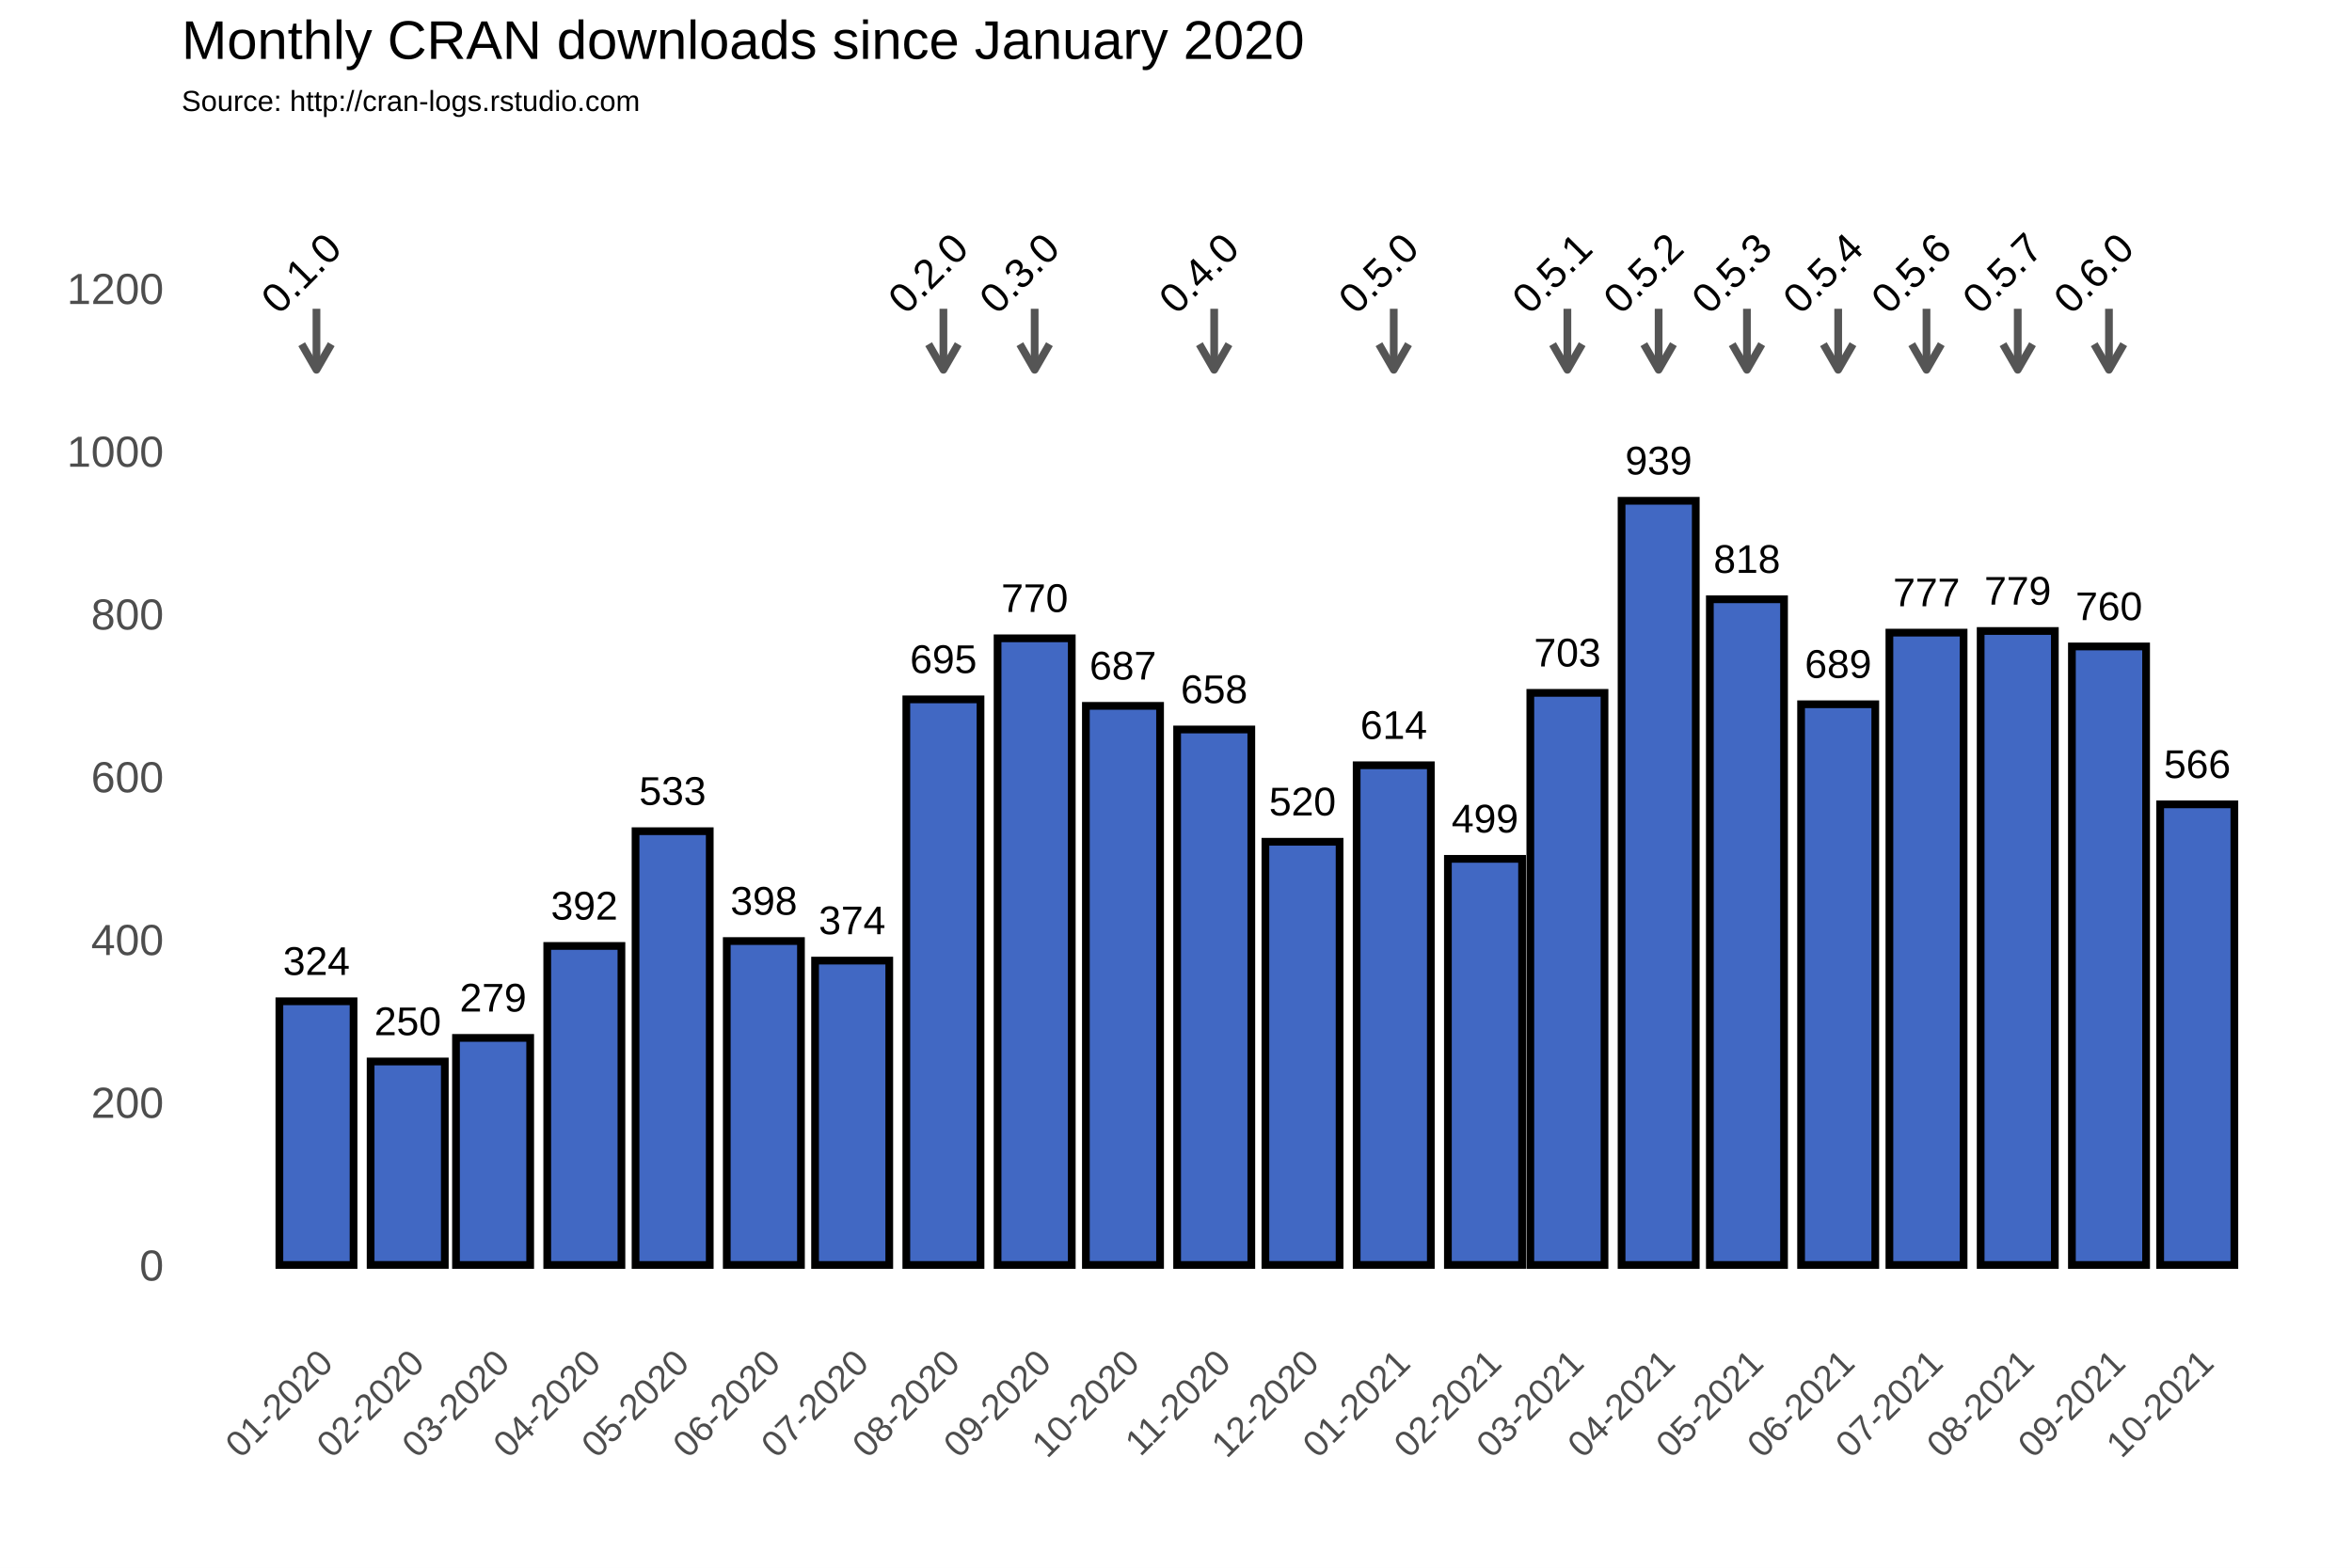
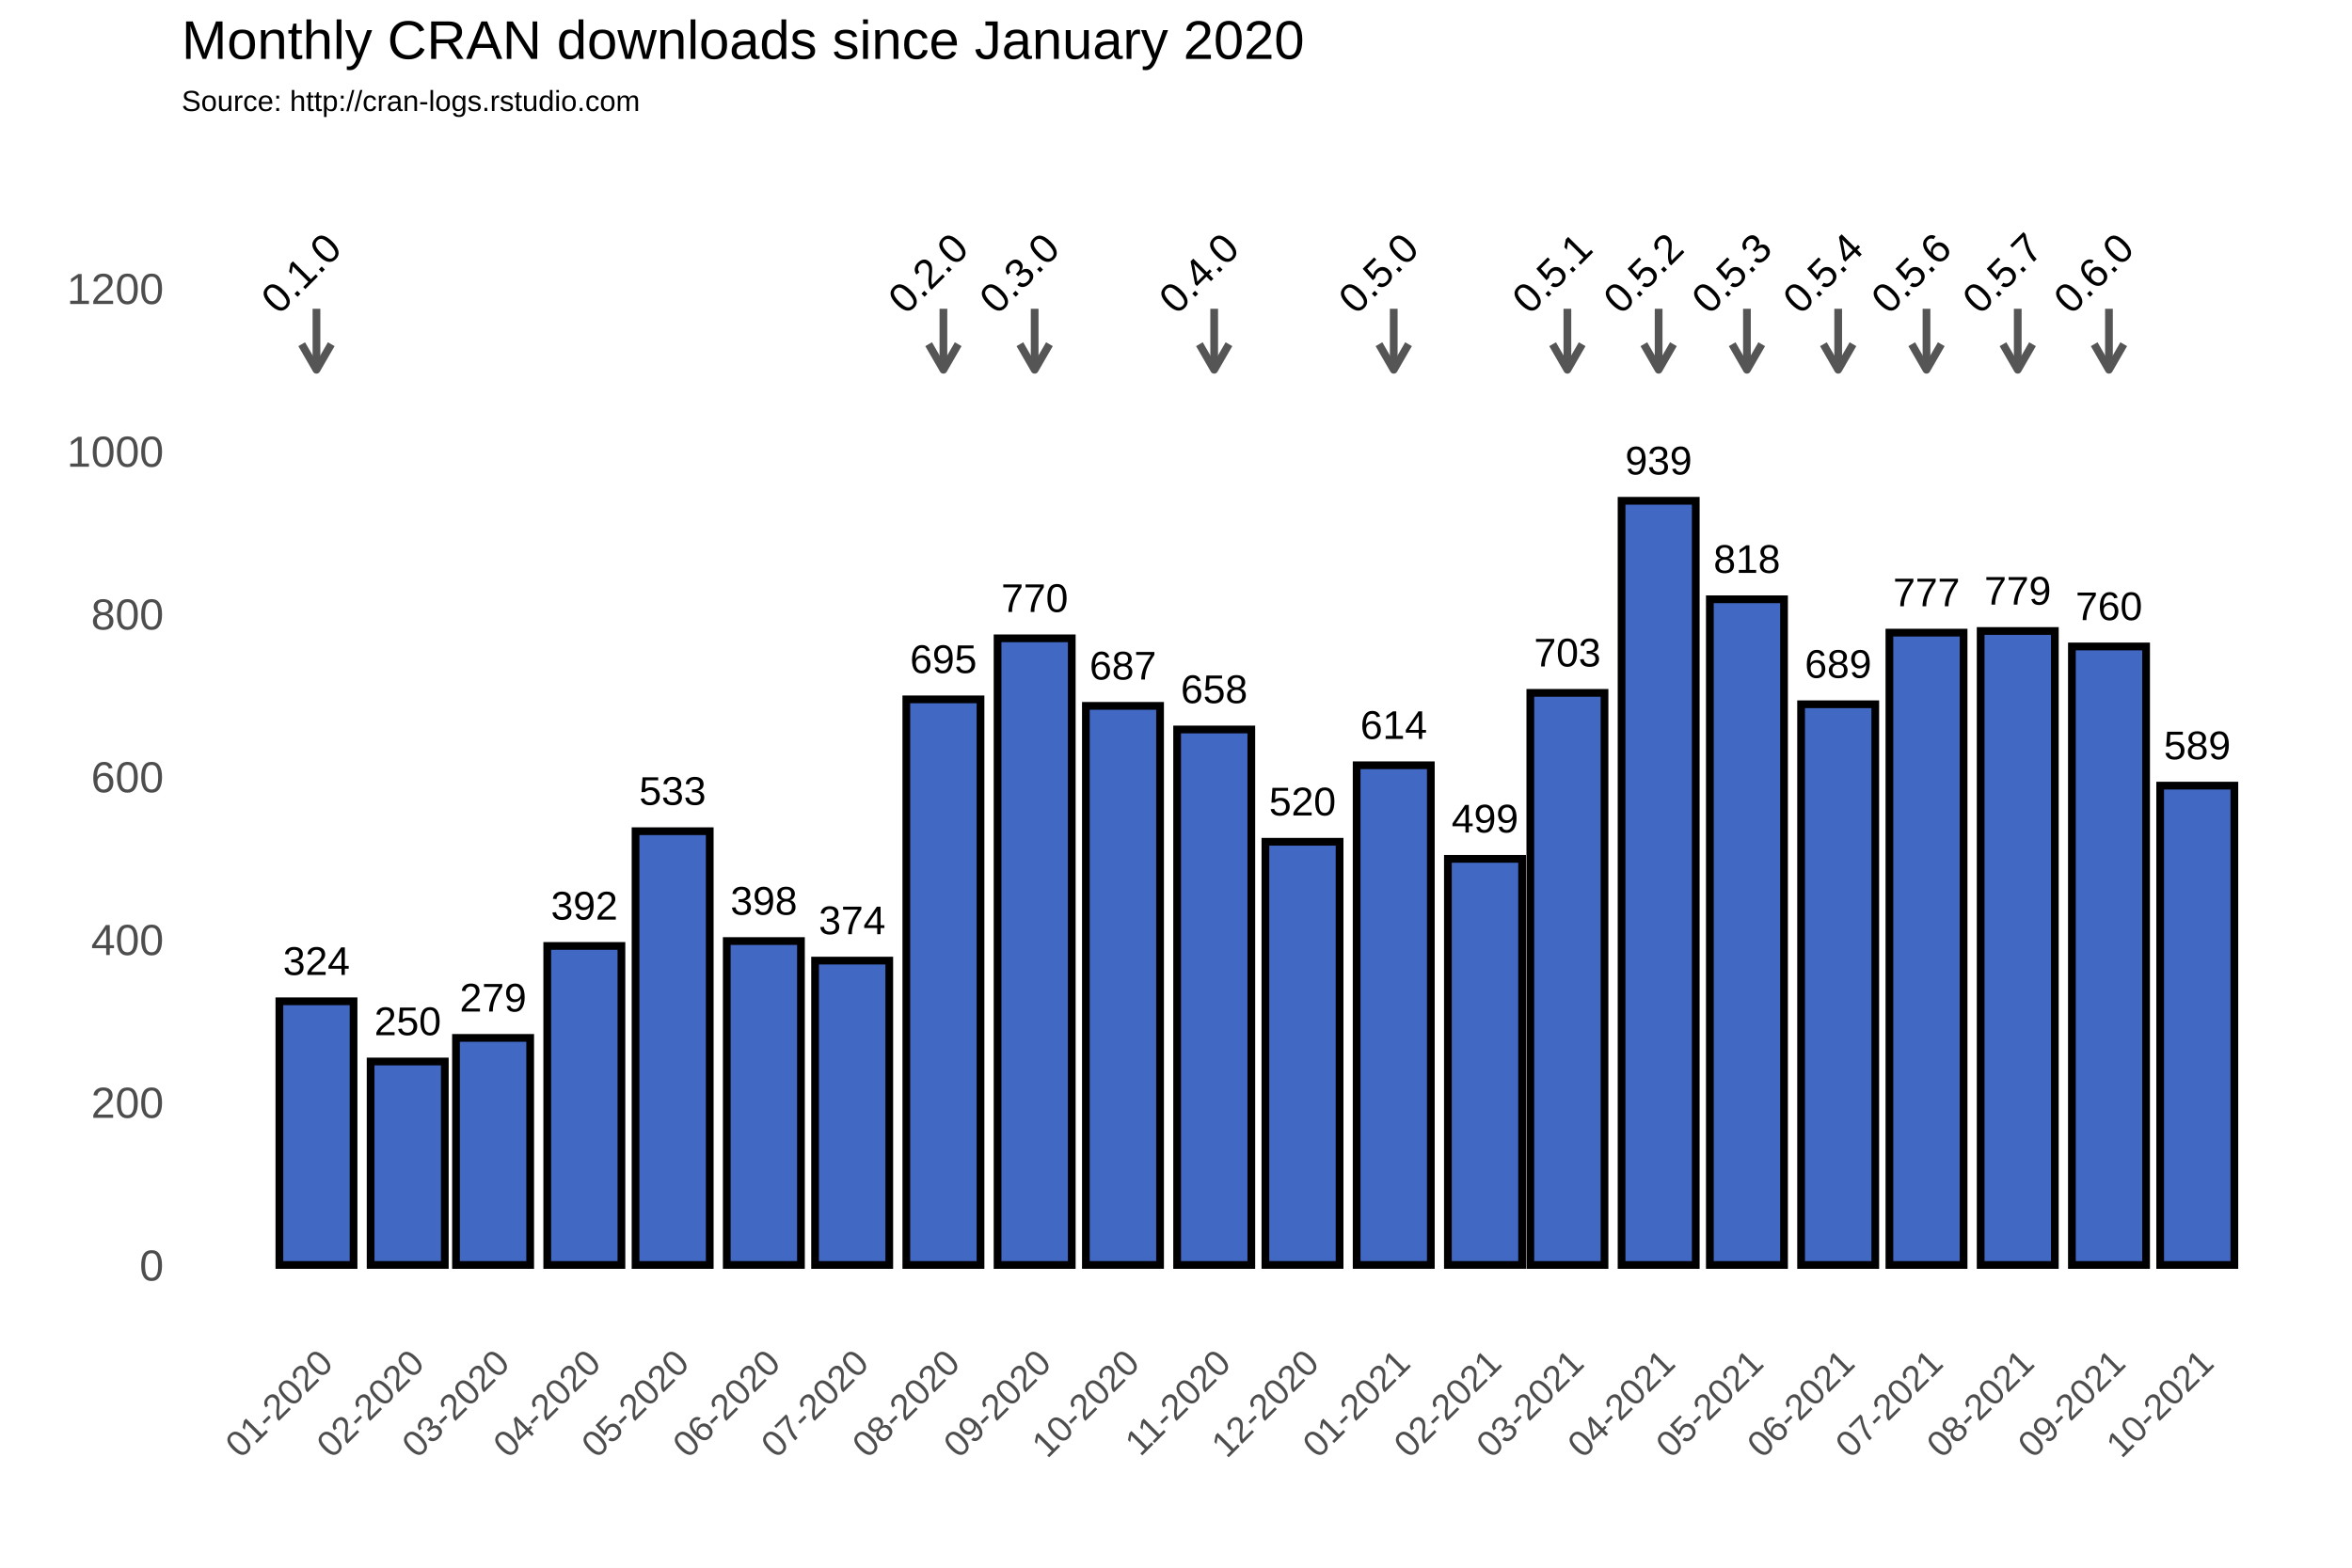
<svg xmlns="http://www.w3.org/2000/svg" class="svglite" width="648.00pt" height="432.00pt" viewBox="0 0 648.00 432.00">
  <defs>
    <style type="text/css">
    .svglite line, .svglite polyline, .svglite polygon, .svglite path, .svglite rect, .svglite circle {
      fill: none;
      stroke: #000000;
      stroke-linecap: round;
      stroke-linejoin: round;
      stroke-miterlimit: 10.00;
    }
  </style>
  </defs>
  <rect width="100%" height="100%" style="stroke: none; fill: #FFFFFF;" />
  <defs>
    <clipPath id="cpMC4wMHw2NDguMDB8MC4wMHw0MzIuMDA=">
      <rect x="0.00" y="0.00" width="648.00" height="432.00" />
    </clipPath>
  </defs>
  <g clip-path="url(#cpMC4wMHw2NDguMDB8MC4wMHw0MzIuMDA=)">
    <rect x="0.00" y="0.00" width="648.00" height="432.00" style="stroke-width: 1.07; stroke: #FFFFFF; fill: #FFFFFF;" />
  </g>
  <defs>
    <clipPath id="cpNTAuMDR8NjQyLjUyfDM3Ljc2fDM2My4zOA==">
      <rect x="50.04" y="37.76" width="592.48" height="325.62" />
    </clipPath>
  </defs>
  <g clip-path="url(#cpNTAuMDR8NjQyLjUyfDM3Ljc2fDM2My4zOA==)">
    <rect x="50.04" y="37.76" width="592.48" height="325.62" style="stroke-width: 1.07; stroke: none;" />
    <polyline points="50.04,326.15 642.52,326.15 " style="stroke-width: 0.53; stroke: #FFFFFF; stroke-linecap: butt;" />
    <polyline points="50.04,281.30 642.52,281.30 " style="stroke-width: 0.53; stroke: #FFFFFF; stroke-linecap: butt;" />
    <polyline points="50.04,236.45 642.52,236.45 " style="stroke-width: 0.53; stroke: #FFFFFF; stroke-linecap: butt;" />
    <polyline points="50.04,191.60 642.52,191.60 " style="stroke-width: 0.53; stroke: #FFFFFF; stroke-linecap: butt;" />
    <polyline points="50.04,146.75 642.52,146.75 " style="stroke-width: 0.53; stroke: #FFFFFF; stroke-linecap: butt;" />
    <polyline points="50.04,101.90 642.52,101.90 " style="stroke-width: 0.53; stroke: #FFFFFF; stroke-linecap: butt;" />
    <polyline points="50.04,57.04 642.52,57.04 " style="stroke-width: 0.53; stroke: #FFFFFF; stroke-linecap: butt;" />
    <polyline points="62.05,363.38 62.05,37.76 " style="stroke-width: 0.53; stroke: #FFFFFF; stroke-linecap: butt;" />
    <polyline points="74.62,363.38 74.62,37.76 " style="stroke-width: 0.53; stroke: #FFFFFF; stroke-linecap: butt;" />
    <polyline points="99.76,363.38 99.76,37.76 " style="stroke-width: 0.53; stroke: #FFFFFF; stroke-linecap: butt;" />
    <polyline points="124.09,363.38 124.09,37.76 " style="stroke-width: 0.53; stroke: #FFFFFF; stroke-linecap: butt;" />
    <polyline points="148.42,363.38 148.42,37.76 " style="stroke-width: 0.53; stroke: #FFFFFF; stroke-linecap: butt;" />
    <polyline points="173.15,363.38 173.15,37.76 " style="stroke-width: 0.53; stroke: #FFFFFF; stroke-linecap: butt;" />
    <polyline points="197.88,363.38 197.88,37.76 " style="stroke-width: 0.53; stroke: #FFFFFF; stroke-linecap: butt;" />
    <polyline points="222.62,363.38 222.62,37.76 " style="stroke-width: 0.53; stroke: #FFFFFF; stroke-linecap: butt;" />
    <polyline points="247.35,363.38 247.35,37.76 " style="stroke-width: 0.53; stroke: #FFFFFF; stroke-linecap: butt;" />
    <polyline points="272.49,363.38 272.49,37.76 " style="stroke-width: 0.53; stroke: #FFFFFF; stroke-linecap: butt;" />
    <polyline points="297.22,363.38 297.22,37.76 " style="stroke-width: 0.53; stroke: #FFFFFF; stroke-linecap: butt;" />
    <polyline points="321.95,363.38 321.95,37.76 " style="stroke-width: 0.53; stroke: #FFFFFF; stroke-linecap: butt;" />
    <polyline points="346.69,363.38 346.69,37.76 " style="stroke-width: 0.53; stroke: #FFFFFF; stroke-linecap: butt;" />
    <polyline points="371.42,363.38 371.42,37.76 " style="stroke-width: 0.53; stroke: #FFFFFF; stroke-linecap: butt;" />
    <polyline points="396.56,363.38 396.56,37.76 " style="stroke-width: 0.53; stroke: #FFFFFF; stroke-linecap: butt;" />
    <polyline points="420.48,363.38 420.48,37.76 " style="stroke-width: 0.53; stroke: #FFFFFF; stroke-linecap: butt;" />
    <polyline points="444.40,363.38 444.40,37.76 " style="stroke-width: 0.53; stroke: #FFFFFF; stroke-linecap: butt;" />
    <polyline points="469.14,363.38 469.14,37.76 " style="stroke-width: 0.53; stroke: #FFFFFF; stroke-linecap: butt;" />
    <polyline points="493.87,363.38 493.87,37.76 " style="stroke-width: 0.53; stroke: #FFFFFF; stroke-linecap: butt;" />
    <polyline points="518.60,363.38 518.60,37.76 " style="stroke-width: 0.53; stroke: #FFFFFF; stroke-linecap: butt;" />
    <polyline points="543.34,363.38 543.34,37.76 " style="stroke-width: 0.53; stroke: #FFFFFF; stroke-linecap: butt;" />
    <polyline points="568.48,363.38 568.48,37.76 " style="stroke-width: 0.53; stroke: #FFFFFF; stroke-linecap: butt;" />
    <polyline points="593.21,363.38 593.21,37.76 " style="stroke-width: 0.53; stroke: #FFFFFF; stroke-linecap: butt;" />
    <polyline points="617.94,363.38 617.94,37.76 " style="stroke-width: 0.53; stroke: #FFFFFF; stroke-linecap: butt;" />
    <polyline points="630.51,363.38 630.51,37.76 " style="stroke-width: 0.53; stroke: #FFFFFF; stroke-linecap: butt;" />
    <polyline points="50.04,348.58 642.52,348.58 " style="stroke-width: 1.07; stroke: #FFFFFF; stroke-linecap: butt;" />
    <polyline points="50.04,303.73 642.52,303.73 " style="stroke-width: 1.07; stroke: #FFFFFF; stroke-linecap: butt;" />
    <polyline points="50.04,258.88 642.52,258.88 " style="stroke-width: 1.07; stroke: #FFFFFF; stroke-linecap: butt;" />
    <polyline points="50.04,214.02 642.52,214.02 " style="stroke-width: 1.07; stroke: #FFFFFF; stroke-linecap: butt;" />
    <polyline points="50.04,169.17 642.52,169.17 " style="stroke-width: 1.07; stroke: #FFFFFF; stroke-linecap: butt;" />
    <polyline points="50.04,124.32 642.52,124.32 " style="stroke-width: 1.07; stroke: #FFFFFF; stroke-linecap: butt;" />
    <polyline points="50.04,79.47 642.52,79.47 " style="stroke-width: 1.07; stroke: #FFFFFF; stroke-linecap: butt;" />
    <polyline points="87.19,363.38 87.19,37.76 " style="stroke-width: 1.07; stroke: #FFFFFF; stroke-linecap: butt;" />
    <polyline points="112.33,363.38 112.33,37.76 " style="stroke-width: 1.07; stroke: #FFFFFF; stroke-linecap: butt;" />
    <polyline points="135.85,363.38 135.85,37.76 " style="stroke-width: 1.07; stroke: #FFFFFF; stroke-linecap: butt;" />
    <polyline points="160.99,363.38 160.99,37.76 " style="stroke-width: 1.07; stroke: #FFFFFF; stroke-linecap: butt;" />
    <polyline points="185.31,363.38 185.31,37.76 " style="stroke-width: 1.07; stroke: #FFFFFF; stroke-linecap: butt;" />
    <polyline points="210.45,363.38 210.45,37.76 " style="stroke-width: 1.07; stroke: #FFFFFF; stroke-linecap: butt;" />
    <polyline points="234.78,363.38 234.78,37.76 " style="stroke-width: 1.07; stroke: #FFFFFF; stroke-linecap: butt;" />
    <polyline points="259.92,363.38 259.92,37.76 " style="stroke-width: 1.07; stroke: #FFFFFF; stroke-linecap: butt;" />
    <polyline points="285.06,363.38 285.06,37.76 " style="stroke-width: 1.07; stroke: #FFFFFF; stroke-linecap: butt;" />
    <polyline points="309.38,363.38 309.38,37.76 " style="stroke-width: 1.07; stroke: #FFFFFF; stroke-linecap: butt;" />
    <polyline points="334.52,363.38 334.52,37.76 " style="stroke-width: 1.07; stroke: #FFFFFF; stroke-linecap: butt;" />
    <polyline points="358.85,363.38 358.85,37.76 " style="stroke-width: 1.07; stroke: #FFFFFF; stroke-linecap: butt;" />
    <polyline points="383.99,363.38 383.99,37.76 " style="stroke-width: 1.07; stroke: #FFFFFF; stroke-linecap: butt;" />
    <polyline points="409.13,363.38 409.13,37.76 " style="stroke-width: 1.07; stroke: #FFFFFF; stroke-linecap: butt;" />
    <polyline points="431.83,363.38 431.83,37.76 " style="stroke-width: 1.07; stroke: #FFFFFF; stroke-linecap: butt;" />
    <polyline points="456.97,363.38 456.97,37.76 " style="stroke-width: 1.07; stroke: #FFFFFF; stroke-linecap: butt;" />
    <polyline points="481.30,363.38 481.30,37.76 " style="stroke-width: 1.07; stroke: #FFFFFF; stroke-linecap: butt;" />
    <polyline points="506.44,363.38 506.44,37.76 " style="stroke-width: 1.07; stroke: #FFFFFF; stroke-linecap: butt;" />
    <polyline points="530.77,363.38 530.77,37.76 " style="stroke-width: 1.07; stroke: #FFFFFF; stroke-linecap: butt;" />
    <polyline points="555.91,363.38 555.91,37.76 " style="stroke-width: 1.07; stroke: #FFFFFF; stroke-linecap: butt;" />
    <polyline points="581.04,363.38 581.04,37.76 " style="stroke-width: 1.07; stroke: #FFFFFF; stroke-linecap: butt;" />
    <polyline points="605.37,363.38 605.37,37.76 " style="stroke-width: 1.07; stroke: #FFFFFF; stroke-linecap: butt;" />
    <rect x="76.97" y="275.92" width="20.44" height="72.66" style="stroke-width: 2.13; stroke-linecap: square; stroke-linejoin: miter; fill: #4168C3;" />
    <rect x="102.11" y="292.51" width="20.44" height="56.06" style="stroke-width: 2.13; stroke-linecap: square; stroke-linejoin: miter; fill: #4168C3;" />
    <rect x="125.63" y="286.01" width="20.44" height="62.57" style="stroke-width: 2.13; stroke-linecap: square; stroke-linejoin: miter; fill: #4168C3;" />
    <rect x="150.77" y="260.67" width="20.44" height="87.91" style="stroke-width: 2.13; stroke-linecap: square; stroke-linejoin: miter; fill: #4168C3;" />
    <rect x="175.10" y="229.05" width="20.44" height="119.53" style="stroke-width: 2.13; stroke-linecap: square; stroke-linejoin: miter; fill: #4168C3;" />
    <rect x="200.23" y="259.32" width="20.44" height="89.25" style="stroke-width: 2.13; stroke-linecap: square; stroke-linejoin: miter; fill: #4168C3;" />
    <rect x="224.56" y="264.71" width="20.44" height="83.87" style="stroke-width: 2.13; stroke-linecap: square; stroke-linejoin: miter; fill: #4168C3;" />
    <rect x="249.70" y="192.72" width="20.44" height="155.86" style="stroke-width: 2.13; stroke-linecap: square; stroke-linejoin: miter; fill: #4168C3;" />
    <rect x="274.84" y="175.90" width="20.44" height="172.68" style="stroke-width: 2.13; stroke-linecap: square; stroke-linejoin: miter; fill: #4168C3;" />
    <rect x="299.17" y="194.51" width="20.44" height="154.06" style="stroke-width: 2.13; stroke-linecap: square; stroke-linejoin: miter; fill: #4168C3;" />
    <rect x="324.31" y="201.02" width="20.44" height="147.56" style="stroke-width: 2.13; stroke-linecap: square; stroke-linejoin: miter; fill: #4168C3;" />
    <rect x="348.63" y="231.96" width="20.44" height="116.61" style="stroke-width: 2.13; stroke-linecap: square; stroke-linejoin: miter; fill: #4168C3;" />
    <rect x="373.77" y="210.88" width="20.44" height="137.69" style="stroke-width: 2.13; stroke-linecap: square; stroke-linejoin: miter; fill: #4168C3;" />
    <rect x="398.91" y="236.67" width="20.44" height="111.90" style="stroke-width: 2.13; stroke-linecap: square; stroke-linejoin: miter; fill: #4168C3;" />
    <rect x="421.62" y="190.93" width="20.44" height="157.65" style="stroke-width: 2.13; stroke-linecap: square; stroke-linejoin: miter; fill: #4168C3;" />
    <rect x="446.76" y="138.00" width="20.44" height="210.58" style="stroke-width: 2.13; stroke-linecap: square; stroke-linejoin: miter; fill: #4168C3;" />
    <rect x="471.08" y="165.14" width="20.44" height="183.44" style="stroke-width: 2.13; stroke-linecap: square; stroke-linejoin: miter; fill: #4168C3;" />
    <rect x="496.22" y="194.07" width="20.44" height="154.51" style="stroke-width: 2.13; stroke-linecap: square; stroke-linejoin: miter; fill: #4168C3;" />
    <rect x="520.55" y="174.33" width="20.44" height="174.25" style="stroke-width: 2.13; stroke-linecap: square; stroke-linejoin: miter; fill: #4168C3;" />
    <rect x="545.69" y="173.88" width="20.44" height="174.70" style="stroke-width: 2.13; stroke-linecap: square; stroke-linejoin: miter; fill: #4168C3;" />
    <rect x="570.83" y="178.14" width="20.44" height="170.44" style="stroke-width: 2.13; stroke-linecap: square; stroke-linejoin: miter; fill: #4168C3;" />
-     <rect x="595.15" y="221.65" width="20.44" height="126.93" style="stroke-width: 2.13; stroke-linecap: square; stroke-linejoin: miter; fill: #4168C3;" />
+     <rect x="595.15" y="216.49" width="20.44" height="132.09" style="stroke-width: 2.13; stroke-linecap: square; stroke-linejoin: miter; fill: #4168C3;" />
    <text x="87.19" y="268.66" text-anchor="middle" style="font-size: 11.04px; font-family: Arial;" textLength="18.40px" lengthAdjust="spacingAndGlyphs">324</text>
    <text x="112.33" y="285.25" text-anchor="middle" style="font-size: 11.04px; font-family: Arial;" textLength="18.40px" lengthAdjust="spacingAndGlyphs">250</text>
    <text x="135.85" y="278.75" text-anchor="middle" style="font-size: 11.04px; font-family: Arial;" textLength="18.40px" lengthAdjust="spacingAndGlyphs">279</text>
    <text x="160.99" y="253.41" text-anchor="middle" style="font-size: 11.04px; font-family: Arial;" textLength="18.40px" lengthAdjust="spacingAndGlyphs">392</text>
    <text x="185.31" y="221.79" text-anchor="middle" style="font-size: 11.04px; font-family: Arial;" textLength="18.40px" lengthAdjust="spacingAndGlyphs">533</text>
    <text x="210.45" y="252.06" text-anchor="middle" style="font-size: 11.04px; font-family: Arial;" textLength="18.40px" lengthAdjust="spacingAndGlyphs">398</text>
    <text x="234.78" y="257.44" text-anchor="middle" style="font-size: 11.04px; font-family: Arial;" textLength="18.40px" lengthAdjust="spacingAndGlyphs">374</text>
    <text x="259.92" y="185.46" text-anchor="middle" style="font-size: 11.04px; font-family: Arial;" textLength="18.40px" lengthAdjust="spacingAndGlyphs">695</text>
    <text x="285.06" y="168.64" text-anchor="middle" style="font-size: 11.04px; font-family: Arial;" textLength="18.40px" lengthAdjust="spacingAndGlyphs">770</text>
    <text x="309.38" y="187.25" text-anchor="middle" style="font-size: 11.04px; font-family: Arial;" textLength="18.40px" lengthAdjust="spacingAndGlyphs">687</text>
    <text x="334.52" y="193.75" text-anchor="middle" style="font-size: 11.04px; font-family: Arial;" textLength="18.40px" lengthAdjust="spacingAndGlyphs">658</text>
    <text x="358.85" y="224.70" text-anchor="middle" style="font-size: 11.04px; font-family: Arial;" textLength="18.40px" lengthAdjust="spacingAndGlyphs">520</text>
    <text x="383.99" y="203.62" text-anchor="middle" style="font-size: 11.04px; font-family: Arial;" textLength="18.40px" lengthAdjust="spacingAndGlyphs">614</text>
    <text x="409.13" y="229.41" text-anchor="middle" style="font-size: 11.04px; font-family: Arial;" textLength="18.40px" lengthAdjust="spacingAndGlyphs">499</text>
    <text x="431.83" y="183.66" text-anchor="middle" style="font-size: 11.04px; font-family: Arial;" textLength="18.40px" lengthAdjust="spacingAndGlyphs">703</text>
    <text x="456.97" y="130.74" text-anchor="middle" style="font-size: 11.04px; font-family: Arial;" textLength="18.40px" lengthAdjust="spacingAndGlyphs">939</text>
    <text x="481.30" y="157.87" text-anchor="middle" style="font-size: 11.04px; font-family: Arial;" textLength="18.40px" lengthAdjust="spacingAndGlyphs">818</text>
    <text x="506.44" y="186.80" text-anchor="middle" style="font-size: 11.04px; font-family: Arial;" textLength="18.40px" lengthAdjust="spacingAndGlyphs">689</text>
    <text x="530.77" y="167.07" text-anchor="middle" style="font-size: 11.04px; font-family: Arial;" textLength="18.40px" lengthAdjust="spacingAndGlyphs">777</text>
    <text x="555.91" y="166.62" text-anchor="middle" style="font-size: 11.04px; font-family: Arial;" textLength="18.40px" lengthAdjust="spacingAndGlyphs">779</text>
    <text x="581.04" y="170.88" text-anchor="middle" style="font-size: 11.04px; font-family: Arial;" textLength="18.40px" lengthAdjust="spacingAndGlyphs">760</text>
-     <text x="605.37" y="214.39" text-anchor="middle" style="font-size: 11.04px; font-family: Arial;" textLength="18.40px" lengthAdjust="spacingAndGlyphs">566</text>
+     <text x="605.37" y="209.23" text-anchor="middle" style="font-size: 11.04px; font-family: Arial;" textLength="18.40px" lengthAdjust="spacingAndGlyphs">589</text>
    <line x1="87.19" y1="85.08" x2="87.19" y2="101.90" style="stroke-width: 2.13; stroke: #555555; stroke-linecap: butt;" />
    <polyline points="83.12,94.85 87.19,101.90 91.26,94.85 " style="stroke-width: 2.13; stroke: #555555; stroke-linecap: butt;" />
    <line x1="259.92" y1="85.08" x2="259.92" y2="101.90" style="stroke-width: 2.13; stroke: #555555; stroke-linecap: butt;" />
    <polyline points="255.85,94.85 259.92,101.90 263.99,94.85 " style="stroke-width: 2.13; stroke: #555555; stroke-linecap: butt;" />
    <line x1="285.06" y1="85.08" x2="285.06" y2="101.90" style="stroke-width: 2.13; stroke: #555555; stroke-linecap: butt;" />
    <polyline points="280.99,94.85 285.06,101.90 289.13,94.85 " style="stroke-width: 2.13; stroke: #555555; stroke-linecap: butt;" />
    <line x1="334.52" y1="85.08" x2="334.52" y2="101.90" style="stroke-width: 2.13; stroke: #555555; stroke-linecap: butt;" />
    <polyline points="330.45,94.85 334.52,101.90 338.59,94.85 " style="stroke-width: 2.13; stroke: #555555; stroke-linecap: butt;" />
    <line x1="383.99" y1="85.08" x2="383.99" y2="101.90" style="stroke-width: 2.13; stroke: #555555; stroke-linecap: butt;" />
    <polyline points="379.92,94.85 383.99,101.90 388.06,94.85 " style="stroke-width: 2.13; stroke: #555555; stroke-linecap: butt;" />
    <line x1="431.83" y1="85.08" x2="431.83" y2="101.90" style="stroke-width: 2.13; stroke: #555555; stroke-linecap: butt;" />
    <polyline points="427.76,94.85 431.83,101.90 435.90,94.85 " style="stroke-width: 2.13; stroke: #555555; stroke-linecap: butt;" />
    <line x1="456.97" y1="85.08" x2="456.97" y2="101.90" style="stroke-width: 2.13; stroke: #555555; stroke-linecap: butt;" />
    <polyline points="452.90,94.85 456.97,101.90 461.04,94.85 " style="stroke-width: 2.13; stroke: #555555; stroke-linecap: butt;" />
    <line x1="481.30" y1="85.08" x2="481.30" y2="101.90" style="stroke-width: 2.13; stroke: #555555; stroke-linecap: butt;" />
    <polyline points="477.23,94.85 481.30,101.90 485.37,94.85 " style="stroke-width: 2.13; stroke: #555555; stroke-linecap: butt;" />
    <line x1="506.44" y1="85.08" x2="506.44" y2="101.90" style="stroke-width: 2.13; stroke: #555555; stroke-linecap: butt;" />
    <polyline points="502.37,94.85 506.44,101.90 510.51,94.85 " style="stroke-width: 2.13; stroke: #555555; stroke-linecap: butt;" />
    <line x1="530.77" y1="85.08" x2="530.77" y2="101.90" style="stroke-width: 2.13; stroke: #555555; stroke-linecap: butt;" />
    <polyline points="526.70,94.85 530.77,101.90 534.84,94.85 " style="stroke-width: 2.13; stroke: #555555; stroke-linecap: butt;" />
    <line x1="555.91" y1="85.08" x2="555.91" y2="101.90" style="stroke-width: 2.13; stroke: #555555; stroke-linecap: butt;" />
    <polyline points="551.84,94.85 555.91,101.90 559.98,94.85 " style="stroke-width: 2.13; stroke: #555555; stroke-linecap: butt;" />
    <line x1="581.04" y1="85.08" x2="581.04" y2="101.90" style="stroke-width: 2.13; stroke: #555555; stroke-linecap: butt;" />
    <polyline points="576.97,94.85 581.04,101.90 585.11,94.85 " style="stroke-width: 2.13; stroke: #555555; stroke-linecap: butt;" />
    <text transform="translate(85.75,78.03) rotate(-45)" text-anchor="middle" style="font-size: 11.38px; font-family: Arial;" textLength="25.31px" lengthAdjust="spacingAndGlyphs">0.1.0</text>
    <text transform="translate(258.48,78.03) rotate(-45)" text-anchor="middle" style="font-size: 11.38px; font-family: Arial;" textLength="25.31px" lengthAdjust="spacingAndGlyphs">0.2.0</text>
    <text transform="translate(283.62,78.03) rotate(-45)" text-anchor="middle" style="font-size: 11.38px; font-family: Arial;" textLength="25.31px" lengthAdjust="spacingAndGlyphs">0.3.0</text>
    <text transform="translate(333.08,78.03) rotate(-45)" text-anchor="middle" style="font-size: 11.38px; font-family: Arial;" textLength="25.31px" lengthAdjust="spacingAndGlyphs">0.4.0</text>
    <text transform="translate(382.55,78.03) rotate(-45)" text-anchor="middle" style="font-size: 11.38px; font-family: Arial;" textLength="25.31px" lengthAdjust="spacingAndGlyphs">0.5.0</text>
    <text transform="translate(430.39,78.03) rotate(-45)" text-anchor="middle" style="font-size: 11.38px; font-family: Arial;" textLength="25.31px" lengthAdjust="spacingAndGlyphs">0.5.1</text>
    <text transform="translate(455.53,78.03) rotate(-45)" text-anchor="middle" style="font-size: 11.38px; font-family: Arial;" textLength="25.31px" lengthAdjust="spacingAndGlyphs">0.5.2</text>
    <text transform="translate(479.86,78.03) rotate(-45)" text-anchor="middle" style="font-size: 11.38px; font-family: Arial;" textLength="25.31px" lengthAdjust="spacingAndGlyphs">0.5.3</text>
    <text transform="translate(505.00,78.03) rotate(-45)" text-anchor="middle" style="font-size: 11.38px; font-family: Arial;" textLength="25.31px" lengthAdjust="spacingAndGlyphs">0.5.4</text>
    <text transform="translate(529.33,78.03) rotate(-45)" text-anchor="middle" style="font-size: 11.38px; font-family: Arial;" textLength="25.31px" lengthAdjust="spacingAndGlyphs">0.5.6</text>
    <text transform="translate(554.47,78.03) rotate(-45)" text-anchor="middle" style="font-size: 11.38px; font-family: Arial;" textLength="25.31px" lengthAdjust="spacingAndGlyphs">0.5.7</text>
    <text transform="translate(579.60,78.03) rotate(-45)" text-anchor="middle" style="font-size: 11.38px; font-family: Arial;" textLength="25.31px" lengthAdjust="spacingAndGlyphs">0.6.0</text>
  </g>
  <g clip-path="url(#cpMC4wMHw2NDguMDB8MC4wMHw0MzIuMDA=)">
    <text x="45.11" y="352.88" text-anchor="end" style="font-size: 12.00px; fill: #4D4D4D; font-family: Arial;" textLength="6.67px" lengthAdjust="spacingAndGlyphs">0</text>
    <text x="45.11" y="308.03" text-anchor="end" style="font-size: 12.00px; fill: #4D4D4D; font-family: Arial;" textLength="20.02px" lengthAdjust="spacingAndGlyphs">200</text>
    <text x="45.11" y="263.17" text-anchor="end" style="font-size: 12.00px; fill: #4D4D4D; font-family: Arial;" textLength="20.02px" lengthAdjust="spacingAndGlyphs">400</text>
    <text x="45.11" y="218.32" text-anchor="end" style="font-size: 12.00px; fill: #4D4D4D; font-family: Arial;" textLength="20.02px" lengthAdjust="spacingAndGlyphs">600</text>
    <text x="45.11" y="173.47" text-anchor="end" style="font-size: 12.00px; fill: #4D4D4D; font-family: Arial;" textLength="20.02px" lengthAdjust="spacingAndGlyphs">800</text>
    <text x="45.11" y="128.62" text-anchor="end" style="font-size: 12.00px; fill: #4D4D4D; font-family: Arial;" textLength="26.70px" lengthAdjust="spacingAndGlyphs">1000</text>
    <text x="45.11" y="83.77" text-anchor="end" style="font-size: 12.00px; fill: #4D4D4D; font-family: Arial;" textLength="26.70px" lengthAdjust="spacingAndGlyphs">1200</text>
    <text transform="translate(92.26,376.17) rotate(-45)" text-anchor="end" style="font-size: 10.00px; fill: #4D4D4D; font-family: Arial;" textLength="36.73px" lengthAdjust="spacingAndGlyphs">01-2020</text>
    <text transform="translate(117.40,376.17) rotate(-45)" text-anchor="end" style="font-size: 10.00px; fill: #4D4D4D; font-family: Arial;" textLength="36.73px" lengthAdjust="spacingAndGlyphs">02-2020</text>
    <text transform="translate(140.91,376.17) rotate(-45)" text-anchor="end" style="font-size: 10.00px; fill: #4D4D4D; font-family: Arial;" textLength="36.73px" lengthAdjust="spacingAndGlyphs">03-2020</text>
    <text transform="translate(166.05,376.17) rotate(-45)" text-anchor="end" style="font-size: 10.00px; fill: #4D4D4D; font-family: Arial;" textLength="36.73px" lengthAdjust="spacingAndGlyphs">04-2020</text>
    <text transform="translate(190.38,376.17) rotate(-45)" text-anchor="end" style="font-size: 10.00px; fill: #4D4D4D; font-family: Arial;" textLength="36.73px" lengthAdjust="spacingAndGlyphs">05-2020</text>
    <text transform="translate(215.52,376.17) rotate(-45)" text-anchor="end" style="font-size: 10.00px; fill: #4D4D4D; font-family: Arial;" textLength="36.73px" lengthAdjust="spacingAndGlyphs">06-2020</text>
    <text transform="translate(239.85,376.17) rotate(-45)" text-anchor="end" style="font-size: 10.00px; fill: #4D4D4D; font-family: Arial;" textLength="36.73px" lengthAdjust="spacingAndGlyphs">07-2020</text>
    <text transform="translate(264.98,376.17) rotate(-45)" text-anchor="end" style="font-size: 10.00px; fill: #4D4D4D; font-family: Arial;" textLength="36.73px" lengthAdjust="spacingAndGlyphs">08-2020</text>
    <text transform="translate(290.12,376.17) rotate(-45)" text-anchor="end" style="font-size: 10.00px; fill: #4D4D4D; font-family: Arial;" textLength="36.73px" lengthAdjust="spacingAndGlyphs">09-2020</text>
    <text transform="translate(314.45,376.17) rotate(-45)" text-anchor="end" style="font-size: 10.00px; fill: #4D4D4D; font-family: Arial;" textLength="36.73px" lengthAdjust="spacingAndGlyphs">10-2020</text>
    <text transform="translate(339.59,376.17) rotate(-45)" text-anchor="end" style="font-size: 10.00px; fill: #4D4D4D; font-family: Arial;" textLength="35.99px" lengthAdjust="spacingAndGlyphs">11-2020</text>
    <text transform="translate(363.92,376.17) rotate(-45)" text-anchor="end" style="font-size: 10.00px; fill: #4D4D4D; font-family: Arial;" textLength="36.73px" lengthAdjust="spacingAndGlyphs">12-2020</text>
    <text transform="translate(389.06,376.17) rotate(-45)" text-anchor="end" style="font-size: 10.00px; fill: #4D4D4D; font-family: Arial;" textLength="36.73px" lengthAdjust="spacingAndGlyphs">01-2021</text>
    <text transform="translate(414.19,376.17) rotate(-45)" text-anchor="end" style="font-size: 10.00px; fill: #4D4D4D; font-family: Arial;" textLength="36.73px" lengthAdjust="spacingAndGlyphs">02-2021</text>
    <text transform="translate(436.90,376.17) rotate(-45)" text-anchor="end" style="font-size: 10.00px; fill: #4D4D4D; font-family: Arial;" textLength="36.73px" lengthAdjust="spacingAndGlyphs">03-2021</text>
    <text transform="translate(462.04,376.17) rotate(-45)" text-anchor="end" style="font-size: 10.00px; fill: #4D4D4D; font-family: Arial;" textLength="36.73px" lengthAdjust="spacingAndGlyphs">04-2021</text>
    <text transform="translate(486.37,376.17) rotate(-45)" text-anchor="end" style="font-size: 10.00px; fill: #4D4D4D; font-family: Arial;" textLength="36.73px" lengthAdjust="spacingAndGlyphs">05-2021</text>
    <text transform="translate(511.51,376.17) rotate(-45)" text-anchor="end" style="font-size: 10.00px; fill: #4D4D4D; font-family: Arial;" textLength="36.73px" lengthAdjust="spacingAndGlyphs">06-2021</text>
    <text transform="translate(535.83,376.17) rotate(-45)" text-anchor="end" style="font-size: 10.00px; fill: #4D4D4D; font-family: Arial;" textLength="36.73px" lengthAdjust="spacingAndGlyphs">07-2021</text>
    <text transform="translate(560.97,376.17) rotate(-45)" text-anchor="end" style="font-size: 10.00px; fill: #4D4D4D; font-family: Arial;" textLength="36.73px" lengthAdjust="spacingAndGlyphs">08-2021</text>
    <text transform="translate(586.11,376.17) rotate(-45)" text-anchor="end" style="font-size: 10.00px; fill: #4D4D4D; font-family: Arial;" textLength="36.73px" lengthAdjust="spacingAndGlyphs">09-2021</text>
    <text transform="translate(610.44,376.17) rotate(-45)" text-anchor="end" style="font-size: 10.00px; fill: #4D4D4D; font-family: Arial;" textLength="36.73px" lengthAdjust="spacingAndGlyphs">10-2021</text>
    <text x="50.04" y="30.59" style="font-size: 8.00px; font-family: Arial;" textLength="126.32px" lengthAdjust="spacingAndGlyphs">Source: http://cran-logs.rstudio.com</text>
    <text x="50.04" y="16.22" style="font-size: 15.00px; font-family: Arial;" textLength="309.25px" lengthAdjust="spacingAndGlyphs">Monthly CRAN downloads since January 2020</text>
  </g>
</svg>
